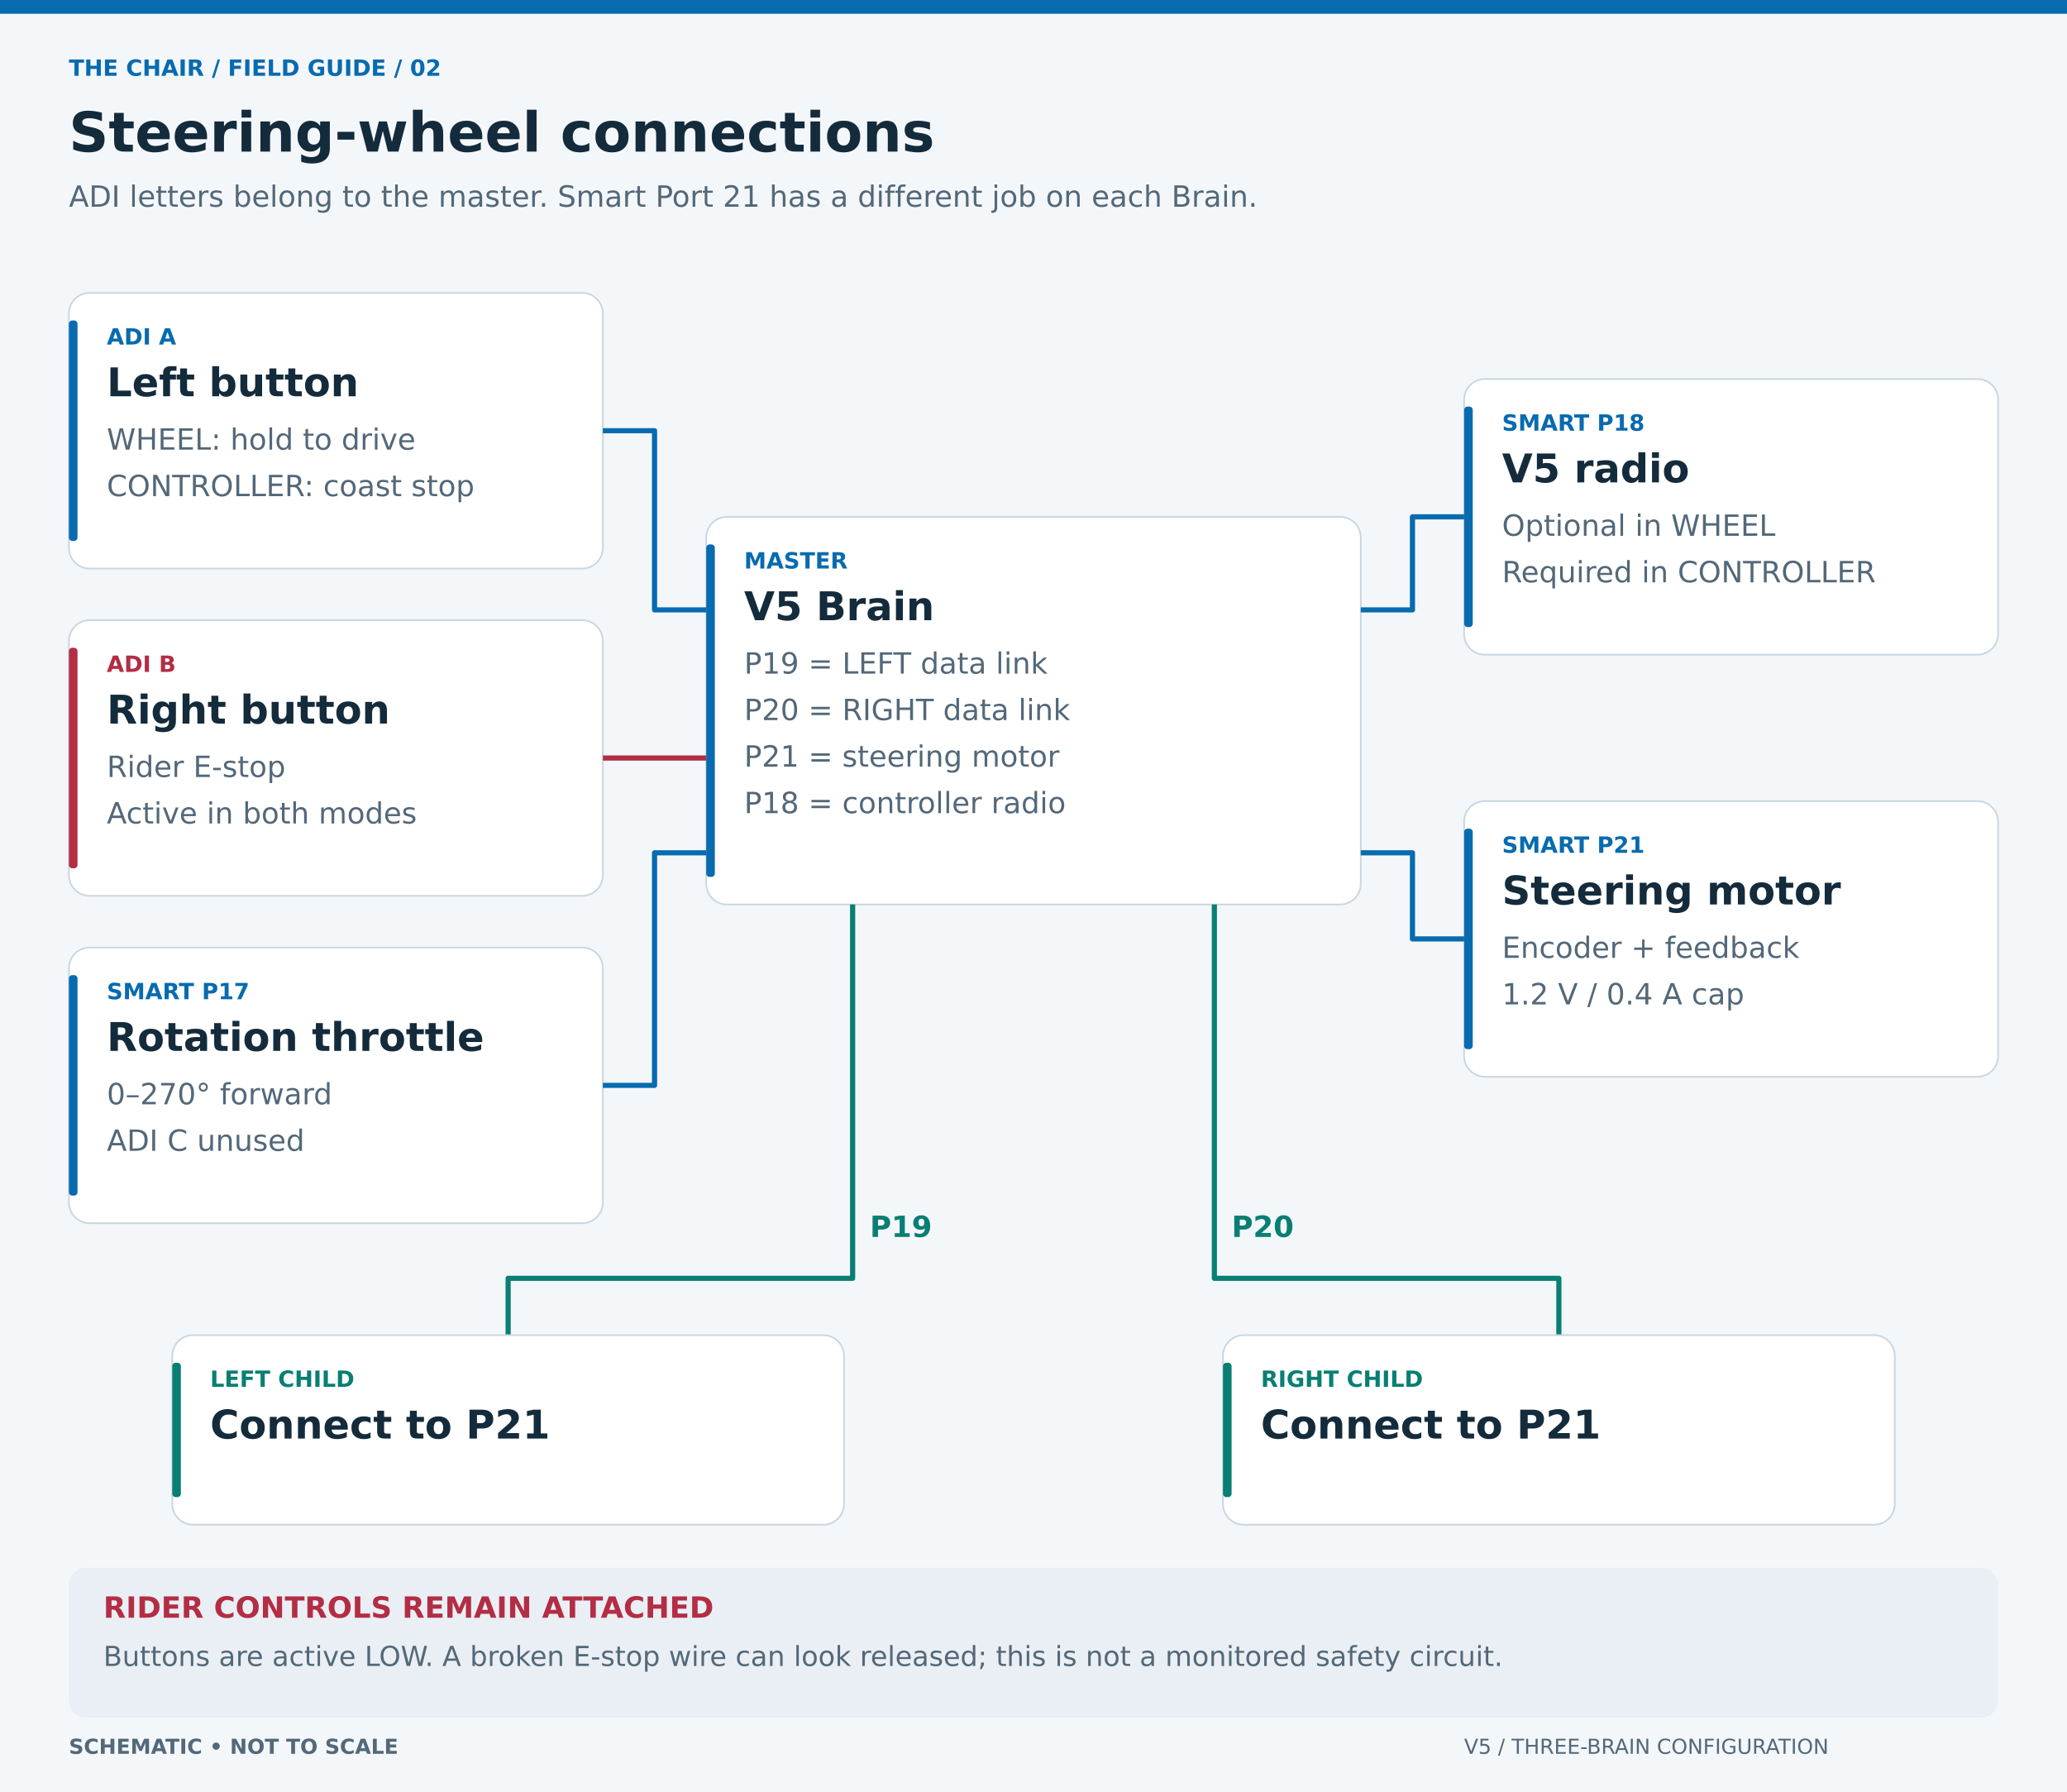
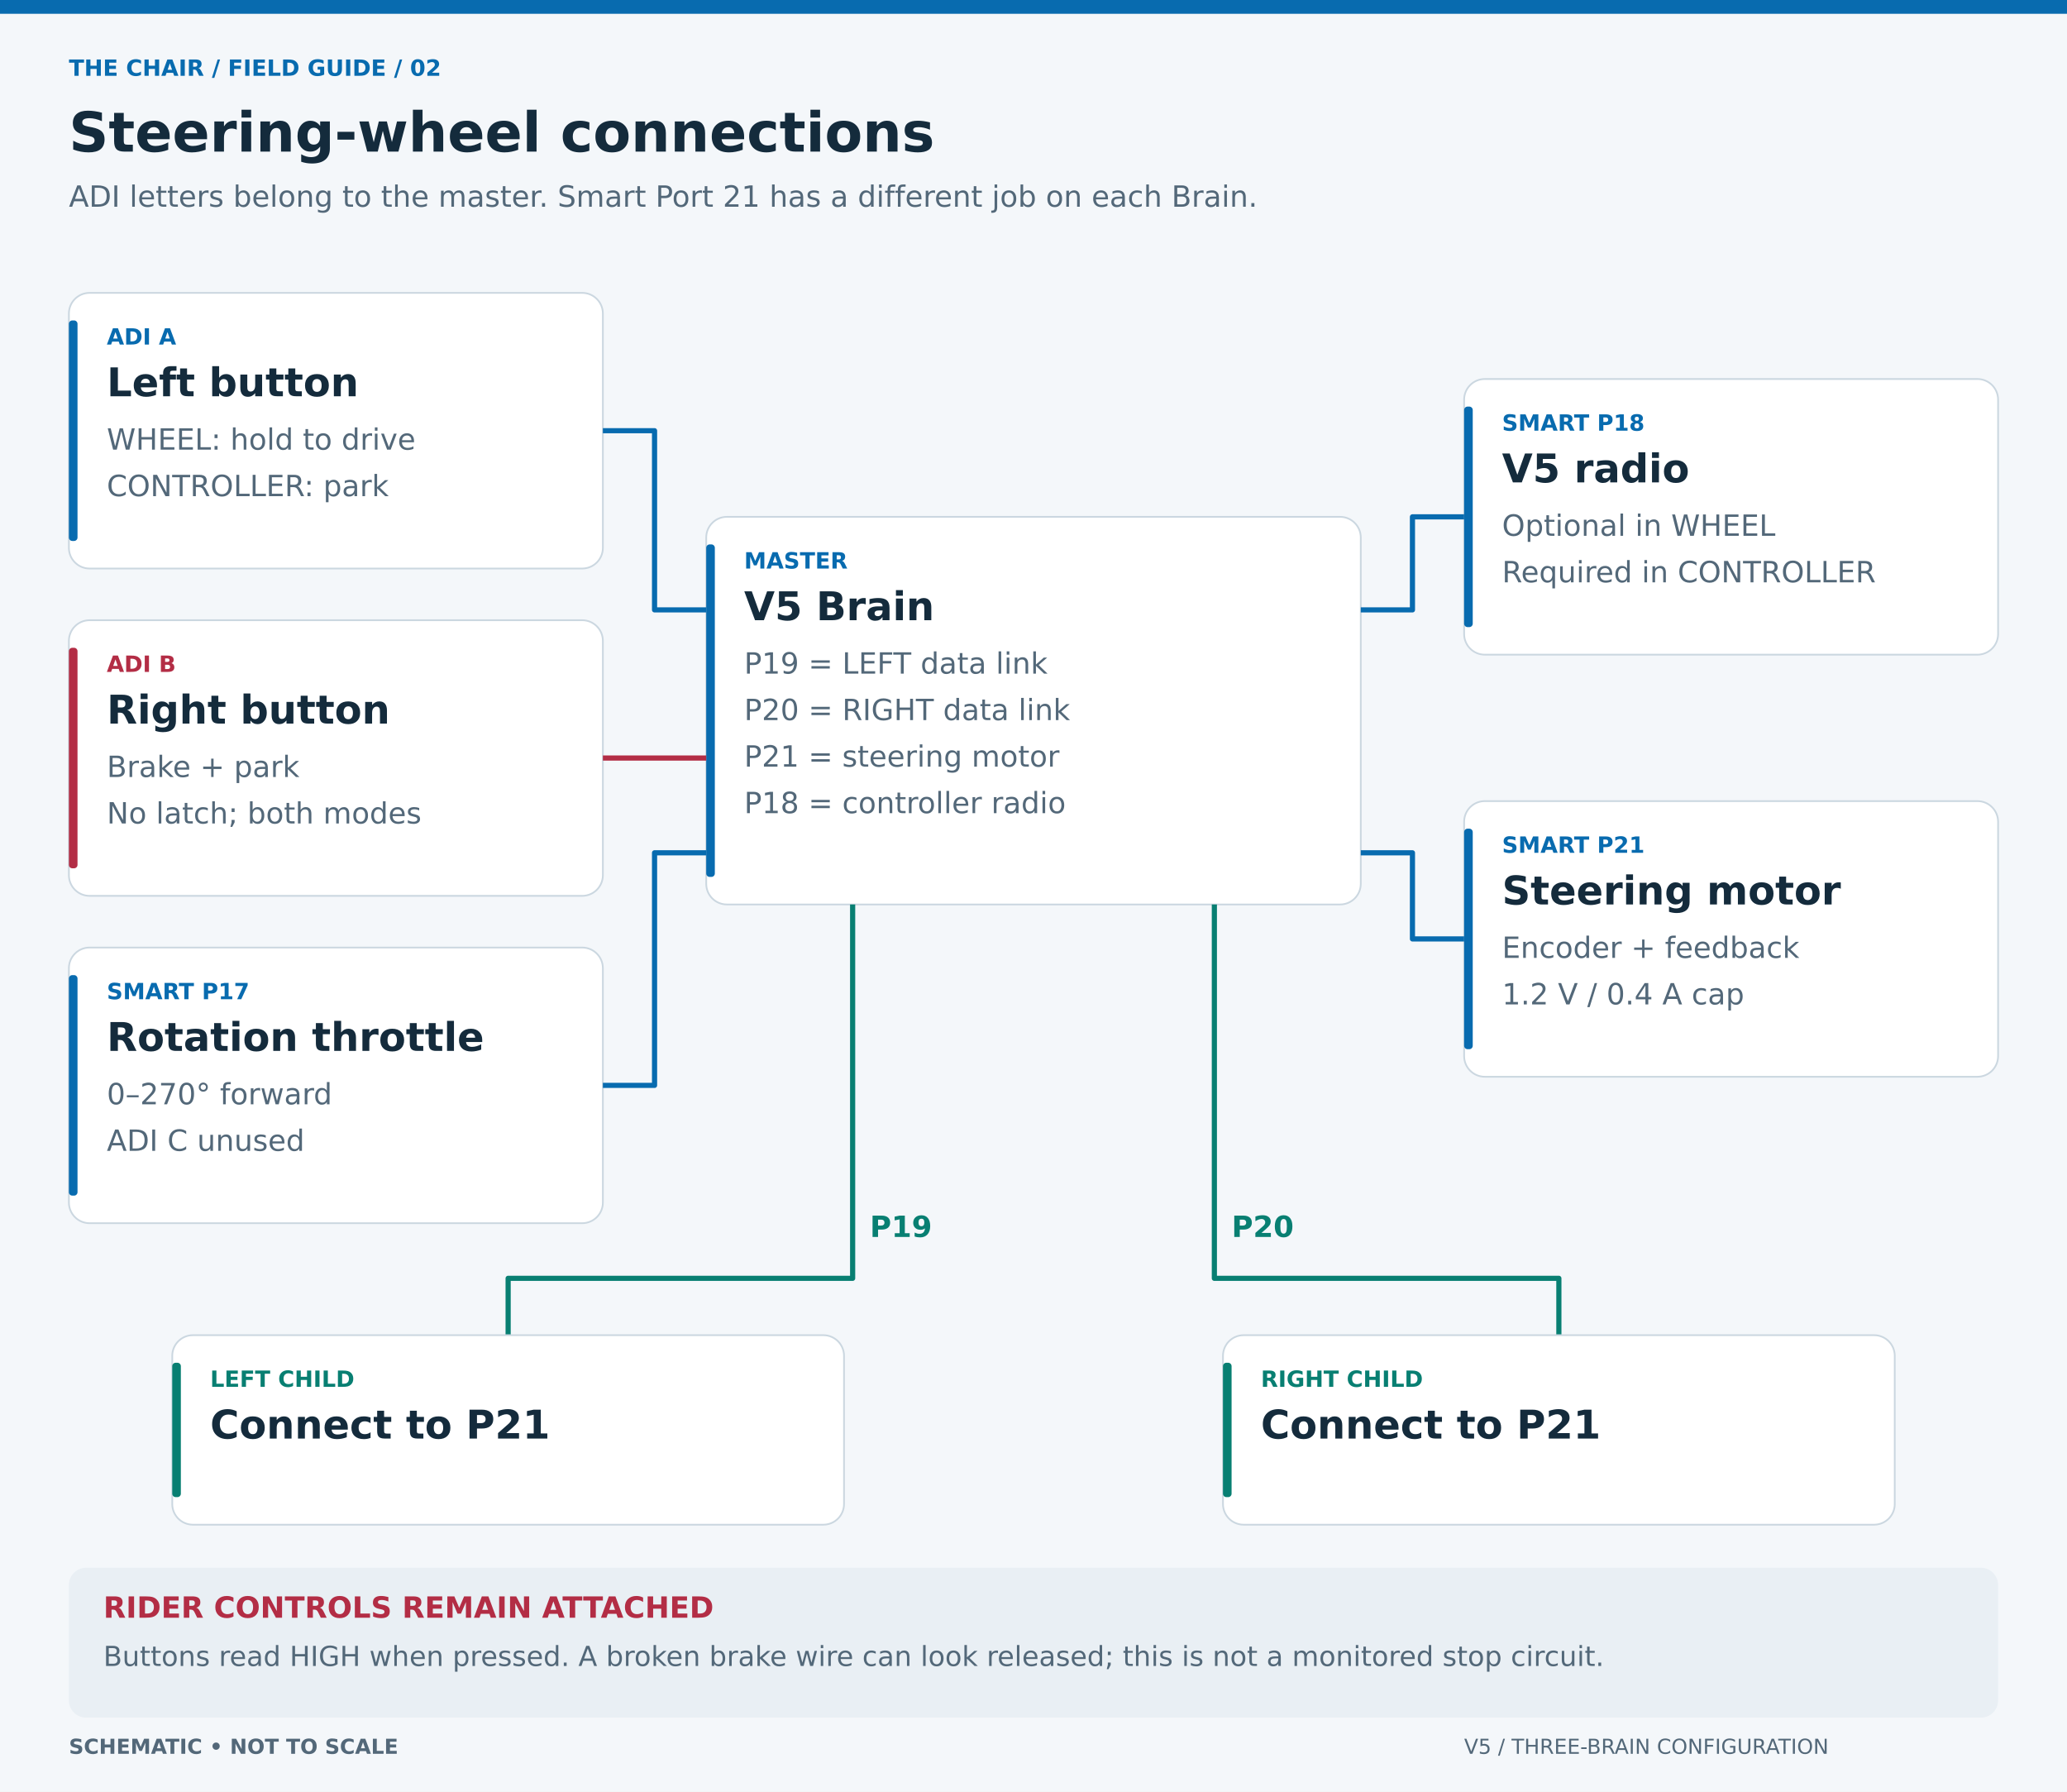
<svg xmlns="http://www.w3.org/2000/svg" width="1200" height="1040" viewBox="0 0 1200 1040" role="img" aria-labelledby="title desc">
  <defs>
    <marker id="arrow" viewBox="0 0 10 10" refX="9" refY="5" markerWidth="7" markerHeight="7" orient="auto-start-reverse">
      <path d="M0 0 L10 5 L0 10z" fill="context-stroke" />
    </marker>
  </defs>
  <rect width="1200" height="1040" fill="#f4f7fa" />
  <rect width="1200" height="8" fill="#086baf" />
  <text x="40" y="44" font-family="DejaVu Sans, sans-serif" font-size="13" font-weight="700" fill="#086baf">THE CHAIR   /   FIELD GUIDE   /   02</text>
  <text x="40" y="88" font-family="DejaVu Sans, sans-serif" font-size="32" font-weight="700" fill="#142b3c">Steering-wheel connections</text>
  <text x="40" y="120" font-family="DejaVu Sans, sans-serif" font-size="17" font-weight="400" fill="#536879">ADI letters belong to the master. Smart Port 21 has a different job on each Brain.</text>
  <rect x="410" y="300" width="380" height="225" rx="12" fill="white" stroke="#cbd7e0" />
  <rect x="410" y="316" width="5" height="193" rx="2" fill="#086baf" />
  <text x="432" y="330" font-family="DejaVu Sans, sans-serif" font-size="13" font-weight="700" fill="#086baf">MASTER</text>
  <text x="432" y="360" font-family="DejaVu Sans, sans-serif" font-size="23" font-weight="700" fill="#142b3c">V5 Brain</text>
  <text x="432" y="391" font-family="DejaVu Sans, sans-serif" font-size="17" font-weight="400" fill="#536879">P19 = LEFT data link</text>
  <text x="432" y="418" font-family="DejaVu Sans, sans-serif" font-size="17" font-weight="400" fill="#536879">P20 = RIGHT data link</text>
  <text x="432" y="445" font-family="DejaVu Sans, sans-serif" font-size="17" font-weight="400" fill="#536879">P21 = steering motor</text>
  <text x="432" y="472" font-family="DejaVu Sans, sans-serif" font-size="17" font-weight="400" fill="#536879">P18 = controller radio</text>
  <rect x="40" y="170" width="310" height="160" rx="12" fill="white" stroke="#cbd7e0" />
  <rect x="40" y="186" width="5" height="128" rx="2" fill="#086baf" />
  <text x="62" y="200" font-family="DejaVu Sans, sans-serif" font-size="13" font-weight="700" fill="#086baf">ADI A</text>
  <text x="62" y="230" font-family="DejaVu Sans, sans-serif" font-size="23" font-weight="700" fill="#142b3c">Left button</text>
  <text x="62" y="261" font-family="DejaVu Sans, sans-serif" font-size="17" font-weight="400" fill="#536879">WHEEL: hold to drive</text>
-   <text x="62" y="288" font-family="DejaVu Sans, sans-serif" font-size="17" font-weight="400" fill="#536879">CONTROLLER: coast stop</text>
+   <text x="62" y="288" font-family="DejaVu Sans, sans-serif" font-size="17" font-weight="400" fill="#536879">CONTROLLER: park</text>
  <rect x="40" y="360" width="310" height="160" rx="12" fill="white" stroke="#cbd7e0" />
  <rect x="40" y="376" width="5" height="128" rx="2" fill="#b32d45" />
  <text x="62" y="390" font-family="DejaVu Sans, sans-serif" font-size="13" font-weight="700" fill="#b32d45">ADI B</text>
  <text x="62" y="420" font-family="DejaVu Sans, sans-serif" font-size="23" font-weight="700" fill="#142b3c">Right button</text>
-   <text x="62" y="451" font-family="DejaVu Sans, sans-serif" font-size="17" font-weight="400" fill="#536879">Rider E-stop</text>
-   <text x="62" y="478" font-family="DejaVu Sans, sans-serif" font-size="17" font-weight="400" fill="#536879">Active in both modes</text>
+   <text x="62" y="451" font-family="DejaVu Sans, sans-serif" font-size="17" font-weight="400" fill="#536879">Brake + park</text>
+   <text x="62" y="478" font-family="DejaVu Sans, sans-serif" font-size="17" font-weight="400" fill="#536879">No latch; both modes</text>
  <rect x="40" y="550" width="310" height="160" rx="12" fill="white" stroke="#cbd7e0" />
  <rect x="40" y="566" width="5" height="128" rx="2" fill="#086baf" />
  <text x="62" y="580" font-family="DejaVu Sans, sans-serif" font-size="13" font-weight="700" fill="#086baf">SMART P17</text>
  <text x="62" y="610" font-family="DejaVu Sans, sans-serif" font-size="23" font-weight="700" fill="#142b3c">Rotation throttle</text>
  <text x="62" y="641" font-family="DejaVu Sans, sans-serif" font-size="17" font-weight="400" fill="#536879">0–270° forward</text>
  <text x="62" y="668" font-family="DejaVu Sans, sans-serif" font-size="17" font-weight="400" fill="#536879">ADI C unused</text>
  <polyline points="350,250 380,250 380,354 410,354" fill="none" stroke="#086baf" stroke-width="3" stroke-linejoin="round" />
  <polyline points="350,440 410,440" fill="none" stroke="#b32d45" stroke-width="3" stroke-linejoin="round" />
  <polyline points="350,630 380,630 380,495 410,495" fill="none" stroke="#086baf" stroke-width="3" stroke-linejoin="round" />
  <rect x="850" y="220" width="310" height="160" rx="12" fill="white" stroke="#cbd7e0" />
  <rect x="850" y="236" width="5" height="128" rx="2" fill="#086baf" />
  <text x="872" y="250" font-family="DejaVu Sans, sans-serif" font-size="13" font-weight="700" fill="#086baf">SMART P18</text>
  <text x="872" y="280" font-family="DejaVu Sans, sans-serif" font-size="23" font-weight="700" fill="#142b3c">V5 radio</text>
  <text x="872" y="311" font-family="DejaVu Sans, sans-serif" font-size="17" font-weight="400" fill="#536879">Optional in WHEEL</text>
  <text x="872" y="338" font-family="DejaVu Sans, sans-serif" font-size="17" font-weight="400" fill="#536879">Required in CONTROLLER</text>
  <rect x="850" y="465" width="310" height="160" rx="12" fill="white" stroke="#cbd7e0" />
  <rect x="850" y="481" width="5" height="128" rx="2" fill="#086baf" />
  <text x="872" y="495" font-family="DejaVu Sans, sans-serif" font-size="13" font-weight="700" fill="#086baf">SMART P21</text>
  <text x="872" y="525" font-family="DejaVu Sans, sans-serif" font-size="23" font-weight="700" fill="#142b3c">Steering motor</text>
  <text x="872" y="556" font-family="DejaVu Sans, sans-serif" font-size="17" font-weight="400" fill="#536879">Encoder + feedback</text>
  <text x="872" y="583" font-family="DejaVu Sans, sans-serif" font-size="17" font-weight="400" fill="#536879">1.2 V / 0.4 A cap</text>
  <polyline points="790,354 820,354 820,300 850,300" fill="none" stroke="#086baf" stroke-width="3" stroke-linejoin="round" />
  <polyline points="790,495 820,495 820,545 850,545" fill="none" stroke="#086baf" stroke-width="3" stroke-linejoin="round" />
  <polyline points="495,525 495,742 295,742 295,775" fill="none" stroke="#087f72" stroke-width="3" stroke-linejoin="round" />
  <polyline points="705,525 705,742 905,742 905,775" fill="none" stroke="#087f72" stroke-width="3" stroke-linejoin="round" />
  <text x="505" y="718" font-family="DejaVu Sans, sans-serif" font-size="17" font-weight="700" fill="#087f72">P19</text>
  <text x="715" y="718" font-family="DejaVu Sans, sans-serif" font-size="17" font-weight="700" fill="#087f72">P20</text>
  <rect x="100" y="775" width="390" height="110" rx="12" fill="white" stroke="#cbd7e0" />
  <rect x="100" y="791" width="5" height="78" rx="2" fill="#087f72" />
  <text x="122" y="805" font-family="DejaVu Sans, sans-serif" font-size="13" font-weight="700" fill="#087f72">LEFT CHILD</text>
  <text x="122" y="835" font-family="DejaVu Sans, sans-serif" font-size="23" font-weight="700" fill="#142b3c">Connect to P21</text>
  <rect x="710" y="775" width="390" height="110" rx="12" fill="white" stroke="#cbd7e0" />
  <rect x="710" y="791" width="5" height="78" rx="2" fill="#087f72" />
  <text x="732" y="805" font-family="DejaVu Sans, sans-serif" font-size="13" font-weight="700" fill="#087f72">RIGHT CHILD</text>
  <text x="732" y="835" font-family="DejaVu Sans, sans-serif" font-size="23" font-weight="700" fill="#142b3c">Connect to P21</text>
  <rect x="40" y="910" width="1120" height="87" rx="10" fill="#e9eff4" />
  <text x="60" y="939" font-family="DejaVu Sans, sans-serif" font-size="17" font-weight="700" fill="#b32d45">RIDER CONTROLS REMAIN ATTACHED</text>
-   <text x="60" y="967" font-family="DejaVu Sans, sans-serif" font-size="16" font-weight="400" fill="#536879">Buttons are active LOW. A broken E-stop wire can look released; this is not a monitored safety circuit.</text>
+   <text x="60" y="967" font-family="DejaVu Sans, sans-serif" font-size="16" font-weight="400" fill="#536879">Buttons read HIGH when pressed. A broken brake wire can look released; this is not a monitored stop circuit.</text>
  <text x="40" y="1018" font-family="DejaVu Sans, sans-serif" font-size="12" font-weight="700" fill="#536879">SCHEMATIC • NOT TO SCALE</text>
  <text x="850" y="1018" font-family="DejaVu Sans, sans-serif" font-size="12" font-weight="400" fill="#536879">V5 / THREE-BRAIN CONFIGURATION</text>
</svg>
